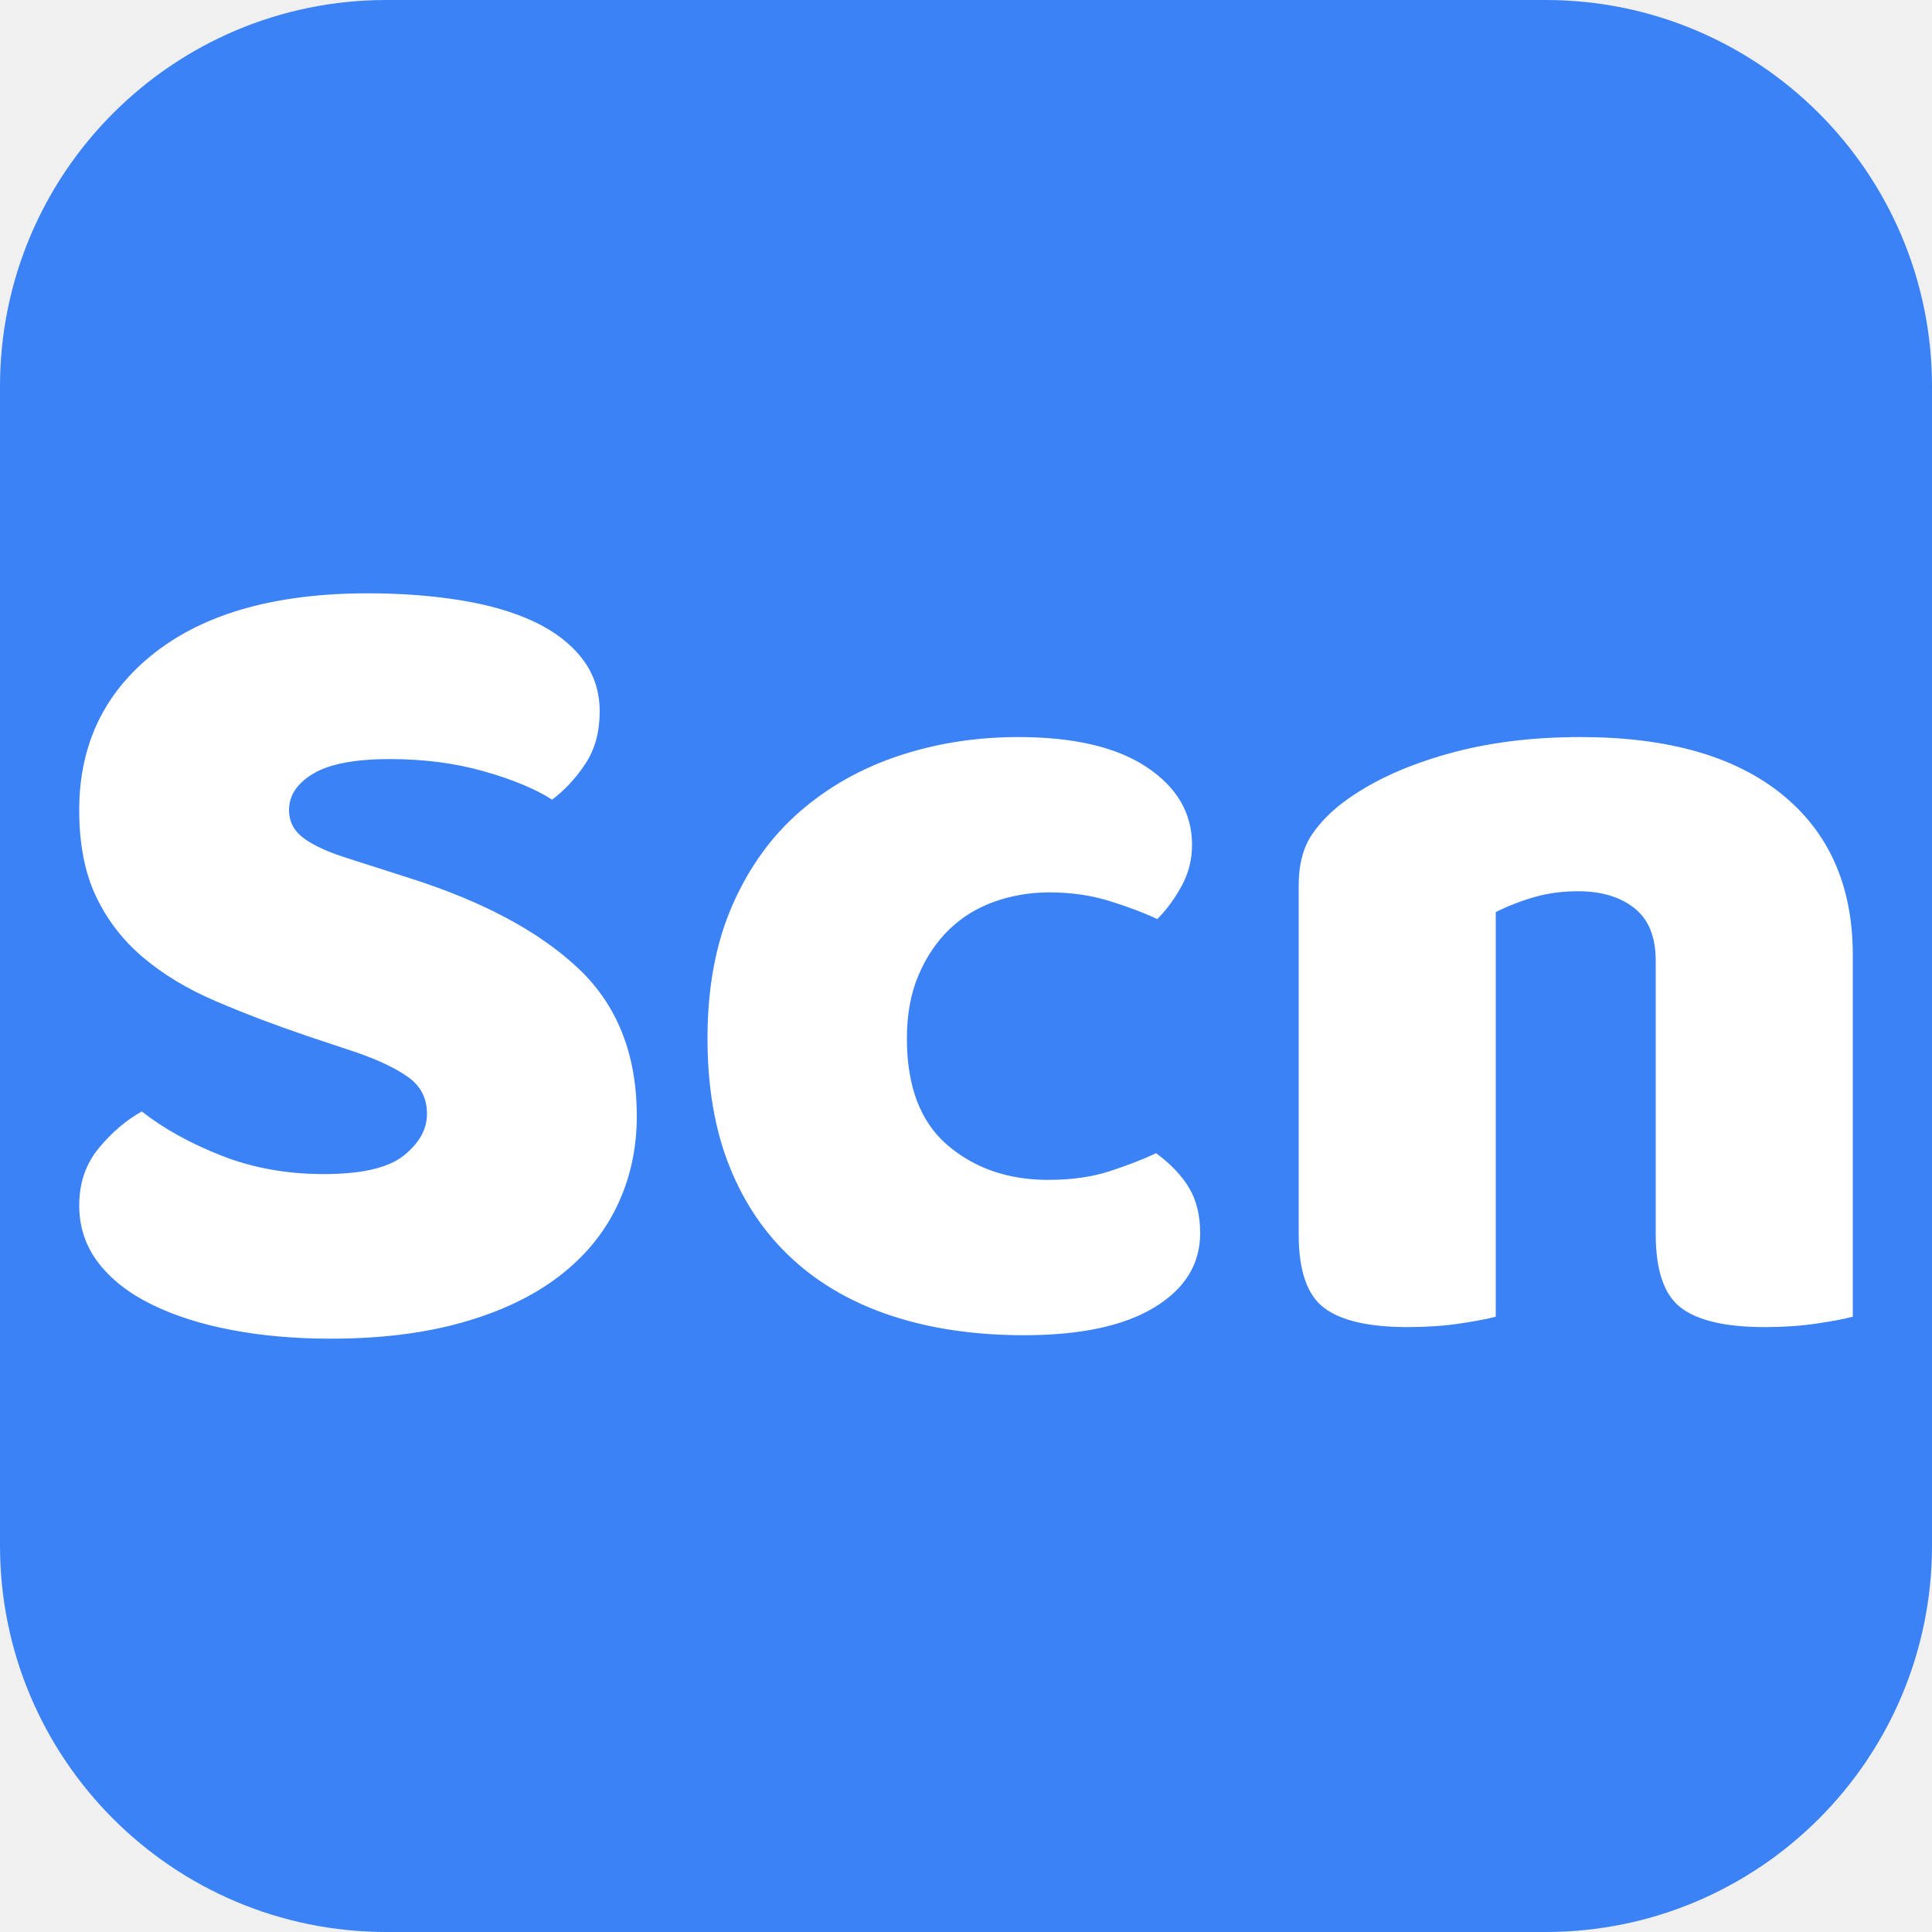
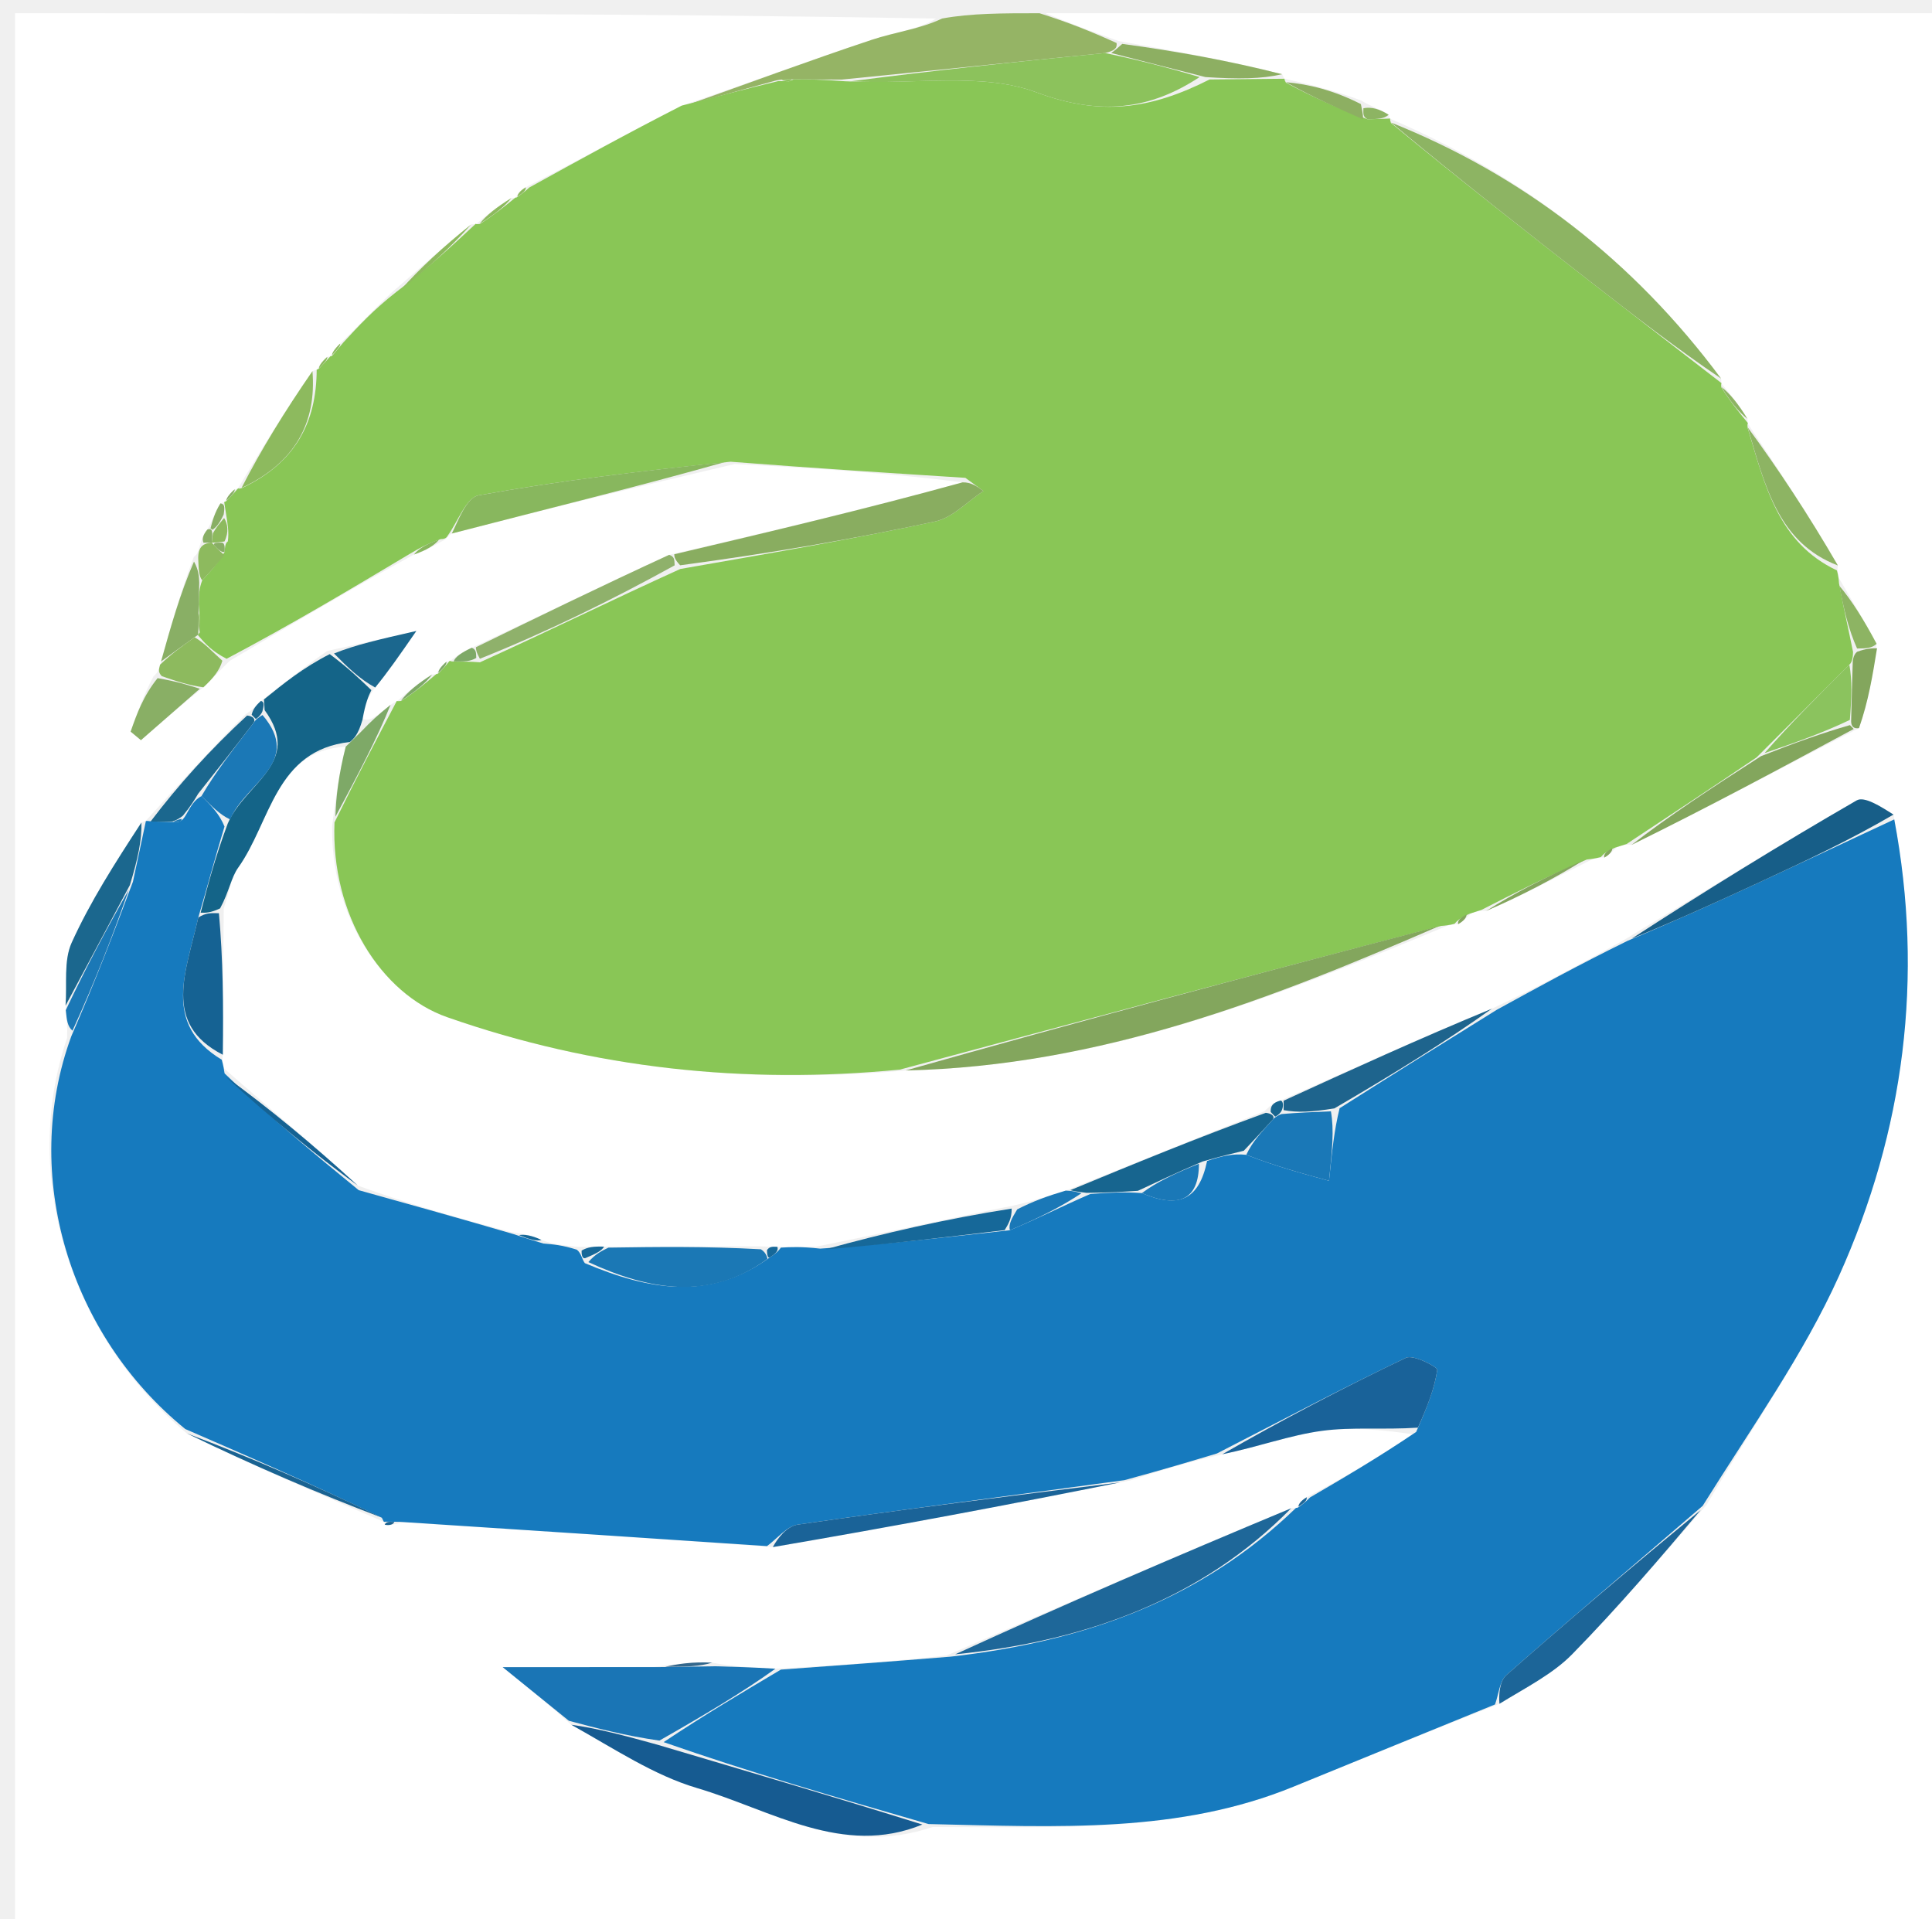
- <svg xmlns="http://www.w3.org/2000/svg" width="256" height="256" viewBox="0 0 100 100">
-   <rect width="100" height="100" rx="20" fill="#3B82F6" />
-   <path d="M16.76 60.77L16.76 60.77Q19.70 60.77 20.90 59.81Q22.10 58.85 22.10 57.65L22.10 57.65Q22.10 56.45 21.14 55.76Q20.18 55.07 18.44 54.47L18.44 54.47L15.92 53.63Q13.28 52.73 11.12 51.80Q8.96 50.87 7.40 49.55Q5.84 48.23 4.97 46.40Q4.10 44.57 4.10 41.93L4.10 41.93Q4.10 36.83 8.03 33.77Q11.96 30.71 19.04 30.71L19.04 30.71Q21.62 30.71 23.84 31.07Q26.06 31.43 27.65 32.18Q29.24 32.93 30.14 34.10Q31.04 35.27 31.04 36.83L31.04 36.83Q31.04 38.39 30.32 39.50Q29.60 40.61 28.58 41.39L28.58 41.39Q27.26 40.55 25.04 39.92Q22.82 39.29 20.18 39.29L20.18 39.29Q17.48 39.29 16.22 40.04Q14.96 40.79 14.96 41.93L14.96 41.93Q14.96 42.83 15.74 43.40Q16.52 43.97 18.08 44.45L18.08 44.45L21.26 45.47Q26.90 47.27 29.93 50.12Q32.96 52.97 32.96 57.77L32.96 57.77Q32.96 60.29 31.94 62.42Q30.92 64.55 28.91 66.08Q26.90 67.61 23.93 68.45Q20.96 69.29 17.12 69.29L17.12 69.29Q14.36 69.29 11.99 68.84Q9.62 68.39 7.85 67.52Q6.08 66.65 5.09 65.36Q4.10 64.07 4.10 62.39L4.10 62.39Q4.10 60.65 5.12 59.42Q6.14 58.19 7.34 57.53L7.34 57.53Q9.02 58.85 11.45 59.81Q13.88 60.77 16.76 60.77ZM54.32 46.19L54.32 46.19Q52.82 46.19 51.47 46.67Q50.12 47.15 49.13 48.11Q48.14 49.07 47.54 50.48Q46.94 51.89 46.94 53.75L46.94 53.75Q46.94 57.47 49.04 59.27Q51.14 61.07 54.26 61.07L54.26 61.07Q56.06 61.07 57.44 60.62Q58.82 60.17 59.84 59.69L59.84 59.69Q60.98 60.53 61.55 61.49Q62.12 62.45 62.12 63.83L62.12 63.83Q62.12 66.23 59.75 67.67Q57.38 69.11 53 69.11L53 69.11Q49.22 69.11 46.19 68.12Q43.16 67.13 41.03 65.18Q38.90 63.23 37.76 60.38Q36.62 57.53 36.62 53.75L36.62 53.75Q36.62 49.79 37.91 46.85Q39.20 43.91 41.42 41.99Q43.64 40.07 46.55 39.11Q49.46 38.15 52.70 38.15L52.70 38.15Q57.02 38.15 59.36 39.71Q61.70 41.27 61.70 43.73L61.70 43.73Q61.70 44.87 61.16 45.86Q60.62 46.85 59.90 47.57L59.90 47.57Q58.88 47.09 57.44 46.64Q56 46.19 54.32 46.19ZM95.90 49.43L95.90 68.15Q95.24 68.33 94.01 68.51Q92.78 68.69 91.34 68.69L91.34 68.69Q88.34 68.69 87.02 67.70Q85.70 66.71 85.70 63.89L85.70 63.89L85.70 49.73Q85.70 47.87 84.59 47.00Q83.48 46.13 81.68 46.13L81.68 46.13Q80.48 46.13 79.43 46.43Q78.38 46.73 77.42 47.21L77.42 47.21L77.42 68.15Q76.76 68.33 75.53 68.51Q74.30 68.69 72.86 68.69L72.86 68.69Q69.86 68.69 68.54 67.70Q67.22 66.71 67.22 63.89L67.22 63.89L67.22 45.83Q67.22 44.21 67.91 43.19Q68.60 42.17 69.80 41.33L69.80 41.33Q71.84 39.89 74.93 39.02Q78.02 38.15 81.80 38.15L81.80 38.15Q88.58 38.15 92.24 41.12Q95.90 44.09 95.90 49.43L95.90 49.43Z" fill="#fff" />
+ <svg xmlns="http://www.w3.org/2000/svg" version="1.1" id="Layer_1" x="0px" y="0px" width="100%" viewBox="0 0 146 145" enable-background="new 0 0 146 145" xml:space="preserve">
+   <path fill="#ffffff" opacity="1" stroke="none" d=" M79,1   C101.649,1 124.299,1 146.974,1   C146.974,49.279 146.974,97.558 146.974,145.919   C98.425,145.919 49.849,145.919 1.137,145.919   C1.137,97.667 1.137,49.334 1.137,1   C24.098,1 47.08,1 70.726,1.399   C69.543,2.192 67.641,2.421 65.861,3.014   C61.171,4.576 56.535,6.295 51.516,7.982   C47.434,10.065 43.713,12.118 39.731,14.152   C39.283,14.417 39.096,14.701 38.943,14.984   C38.977,14.983 38.968,14.916 38.644,14.964   C37.516,15.659 36.714,16.305 35.942,16.96   C35.973,16.968 35.954,16.907 35.602,16.961   C33.47,18.665 31.691,20.314 29.622,22.083   C28.208,23.422 27.085,24.642 25.702,25.964   C25.263,26.381 25.083,26.695 24.958,27.002   C25.012,26.995 24.998,26.887 24.727,26.97   C24.274,27.37 24.091,27.686 23.939,27.986   C23.969,27.97 23.932,27.913 23.612,28.045   C21.499,31.103 19.706,34.03 17.952,36.96   C17.99,36.965 17.999,36.889 17.73,36.975   C17.275,37.376 17.088,37.69 16.934,37.992   C16.967,37.979 16.94,37.915 16.656,38.039   C16.218,38.751 16.063,39.338 15.668,40.017   C15.342,40.412 15.256,40.716 15.099,41.232   C15.029,41.445 14.967,41.889 14.647,42.08   C13.608,44.842 12.89,47.413 12.098,50.225   C11.988,50.629 11.95,50.792 11.6,51.108   C10.816,52.601 10.343,53.943 9.871,55.285   C10.131,55.5 10.391,55.715 10.651,55.931   C12.135,54.635 13.618,53.34 15.371,51.936   C16.122,51.236 16.603,50.646 17.403,49.908   C22.146,47.12 26.568,44.479 31.281,41.904   C32.205,41.588 32.839,41.207 33.6,40.787   C33.726,40.749 33.816,40.501 34.145,40.314   C41.337,38.451 48.2,36.775 55.526,35.064   C61.642,35.388 67.296,35.747 72.742,36.448   C65.341,38.486 58.148,40.185 50.572,41.924   C45.449,44.279 40.707,46.593 35.652,48.946   C34.872,49.31 34.405,49.636 33.967,49.974   C33.996,49.985 33.994,49.923 33.733,50.005   C33.287,50.391 33.103,50.695 32.954,50.996   C32.99,50.993 32.984,50.922 32.658,50.966   C31.543,51.67 30.753,52.33 29.985,52.997   C30.006,53.005 29.988,52.963 29.517,53.256   C28.508,54.063 27.97,54.577 27.417,54.319   C27.622,53.08 27.842,52.615 28.352,51.952   C29.37,50.701 30.099,49.648 31.464,47.678   C28.625,48.326 26.841,48.733 24.734,49.186   C22.923,50.439 21.436,51.645 19.716,52.964   C19.293,53.354 19.102,53.631 18.569,53.961   C15.836,56.685 13.445,59.356 11.03,62.014   C11.005,62.001 11.022,62.055 10.687,62.154   C8.679,65.232 6.824,68.128 5.418,71.228   C4.794,72.604 5.079,74.392 4.971,76.331   C5.047,77.115 5.103,77.561 5.074,78.424   C1.535,88.813 5.265,100.875 14.115,108.311   C19.156,110.755 24.083,112.872 29.005,114.994   C29,115 29.012,114.989 29.072,115.211   C29.441,115.302 29.749,115.172 30.471,115.03   C39.91,115.622 48.935,116.227 58.403,116.905   C67.595,115.332 76.344,113.685 85.415,111.868   C87.812,111.075 89.887,110.453 92.365,109.893   C95.132,109.321 97.465,108.453 99.872,108.124   C102.172,107.809 104.548,108.055 106.757,108.378   C104.083,110.185 101.543,111.667 98.744,113.137   C98.3,113.402 98.114,113.679 97.961,113.973   C97.993,113.991 97.947,113.934 97.576,113.969   C88.756,117.644 80.306,121.283 71.526,125.098   C67.133,125.57 63.071,125.867 58.598,126.095   C56.799,125.987 55.411,125.948 53.813,125.636   C52.354,125.556 51.104,125.748 49.425,125.959   C45.52,125.978 42.043,125.978 37.988,125.978   C40.023,127.626 41.507,128.828 43.171,130.329   C46.45,132.157 49.413,134.147 52.679,135.113   C58.303,136.777 63.694,140.341 70.48,138.057   C79.999,138.055 89.104,138.548 97.756,135.005   C102.827,132.928 107.903,130.865 113.311,128.745   C115.382,127.477 117.351,126.487 118.811,124.998   C122.282,121.455 125.512,117.676 128.987,113.679   C132.449,107.737 136.296,102.349 138.965,96.429   C143.907,85.464 145.4,73.863 143.088,61.554   C142.105,60.928 140.885,60.149 140.307,60.482   C134.446,63.865 128.691,67.429 122.602,71.103   C119.233,72.944 116.169,74.626 112.742,76.22   C107.253,78.48 102.127,80.827 96.755,83.166   C96.196,83.318 95.998,83.568 95.543,83.971   C90.407,86 85.644,87.967 80.535,89.967   C79.127,90.387 78.065,90.773 76.582,91.098   C71.45,92.113 66.739,93.19 61.652,94.207   C60.522,94.191 59.767,94.233 58.749,94.216   C58.31,94.187 58.133,94.217 57.502,94.181   C53.359,94.169 49.67,94.222 45.647,94.2   C44.863,94.176 44.413,94.229 43.605,94.216   C42.521,94.089 41.796,94.027 40.92,93.695   C40.176,93.34 39.584,93.256 38.603,93.101   C34.512,91.999 30.81,90.966 27.042,89.587   C23.655,86.486 20.332,83.732 16.95,80.752   C16.89,80.525 16.757,80.077 16.838,79.7   C16.886,75.886 16.854,72.449 16.91,68.646   C17.323,67.366 17.461,66.319 18.002,65.559   C20.471,62.097 20.786,56.687 26.126,56.423   C25.595,58.518 25.382,60.256 25.098,62.424   C24.993,69.092 28.777,75.106 33.801,76.865   C44.905,80.752 56.316,81.953 68.442,80.89   C83.183,80.556 96.198,75.437 109.33,69.968   C109.532,69.931 109.921,69.799 110.192,69.833   C110.653,69.577 110.843,69.287 111.263,68.947   C111.494,68.898 111.944,68.76 112.305,68.839   C115.134,67.608 117.603,66.299 120.301,64.941   C120.53,64.893 120.978,64.76 121.237,64.803   C121.677,64.562 121.858,64.28 122.264,63.956   C122.489,63.914 122.925,63.774 123.293,63.846   C129.136,60.973 134.61,58.029 140.483,55.02   C141.204,52.965 141.525,50.975 141.814,48.649   C140.852,46.836 139.923,45.36 138.967,43.684   C138.94,43.483 138.809,43.1 138.888,42.731   C136.658,38.88 134.348,35.398 132.033,31.948   C132.029,31.981 132.094,31.977 132.053,31.647   C131.358,30.514 130.704,29.711 130.045,28.94   C130.039,28.972 130.102,28.958 130.064,28.607   C123.389,19.622 115.023,13.224 105.019,8.957   C105.008,8.987 105.063,8.956 104.939,8.67   C104.225,8.224 103.634,8.062 102.853,7.589   C100.785,6.819 98.909,6.362 97.025,5.936   C97.019,5.967 97.08,5.95 96.89,5.608   C92.788,4.567 88.877,3.868 84.537,3.102   C82.405,2.356 80.703,1.678 79,1  z" />
+   <path fill="#95B465" opacity="1" stroke="none" d=" M78.556,1   C80.703,1.678 82.405,2.356 84.379,3.25   C84.436,3.658 84.211,3.838 83.51,4.007   C76.698,4.678 70.351,5.348 63.602,6.013   C62.131,6.005 61.061,6 59.745,5.994   C59.499,5.993 59.007,5.997 58.685,6.07   C56.201,6.746 54.039,7.349 51.877,7.952   C56.535,6.295 61.171,4.576 65.861,3.014   C67.641,2.421 69.543,2.192 71.195,1.399   C73.371,1 75.741,1 78.556,1  z" />
+   <path fill="#89C656" opacity="1" stroke="none" d=" M59.991,5.996   C61.061,6 62.131,6.005 63.873,6.142   C69.17,6.412 74.205,5.445 78.31,6.974   C83.129,8.769 86.899,8.291 91.408,6.005   C93.589,5.987 95.335,5.968 97.08,5.95   C97.08,5.95 97.019,5.967 97.175,6.243   C99.221,7.351 101.112,8.182 103.346,9.013   C104.147,8.994 104.605,8.975 105.063,8.956   C105.063,8.956 105.008,8.987 105.113,9.29   C110.201,13.485 115.179,17.383 120.167,21.268   C123.471,23.841 126.79,26.395 130.102,28.958   C130.102,28.958 130.039,28.972 130.079,29.271   C130.777,30.373 131.436,31.175 132.094,31.977   C132.094,31.977 132.029,31.981 132.066,32.323   C133.386,36.756 134.402,41.018 138.809,43.1   C138.809,43.1 138.94,43.483 138.971,44.064   C139.347,46.099 139.692,47.554 140.032,49.257   C140.026,49.506 140.012,50.004 139.754,50.227   C137.332,52.636 135.168,54.822 132.742,57.234   C129.295,59.565 126.11,61.669 122.925,63.774   C122.925,63.774 122.489,63.914 122.064,64.047   C121.389,64.341 121.169,64.534 120.978,64.76   C120.978,64.76 120.53,64.893 119.914,64.948   C116.847,66.255 114.396,67.508 111.944,68.76   C111.944,68.76 111.494,68.898 111.055,69.046   C110.357,69.364 110.125,69.565 109.921,69.799   C109.921,69.799 109.532,69.931 108.908,69.964   C94.856,73.606 81.428,77.216 67.999,80.825   C56.316,81.953 44.905,80.752 33.801,76.865   C28.777,75.106 24.993,69.092 25.278,62.143   C27.014,58.61 28.501,55.786 29.988,52.963   C29.988,52.963 30.006,53.005 30.315,52.967   C31.411,52.259 32.197,51.591 32.984,50.922   C32.984,50.922 32.99,50.993 33.167,50.851   C33.561,50.448 33.778,50.185 33.994,49.923   C33.994,49.923 33.996,49.985 34.31,49.991   C35.08,49.993 35.537,49.989 36.268,50.047   C41.358,47.74 46.175,45.369 51.407,42.995   C58.106,41.821 64.411,40.743 70.661,39.406   C71.983,39.124 73.102,37.895 74.315,37.102   C73.86,36.77 73.405,36.439 72.95,36.107   C67.296,35.747 61.642,35.388 55.207,34.89   C48.333,35.603 42.219,36.334 36.171,37.43   C35.231,37.6 34.593,39.435 33.816,40.501   C33.816,40.501 33.726,40.749 33.31,40.735   C32.259,41.093 31.625,41.465 30.991,41.838   C26.568,44.479 22.146,47.12 17.125,49.781   C15.999,49.202 15.472,48.602 14.954,47.991   C14.964,47.98 14.982,47.958 15.1,47.779   C15.149,47.066 15.079,46.532 15.019,45.669   C15.037,44.902 15.047,44.463 15.282,43.852   C15.992,43.099 16.477,42.52 16.974,41.708   C16.988,41.475 17.011,41.008 17.217,40.916   C17.313,40.2 17.203,39.576 17.06,38.692   C16.997,38.26 16.968,38.087 16.94,37.915   C16.94,37.915 16.967,37.979 17.141,37.83   C17.543,37.416 17.771,37.153 17.999,36.889   C17.999,36.889 17.99,36.965 18.291,36.876   C22.298,34.988 23.926,31.938 23.932,27.913   C23.932,27.913 23.969,27.97 24.139,27.818   C24.538,27.407 24.768,27.147 24.998,26.887   C24.998,26.887 25.012,26.995 25.15,26.826   C25.513,26.393 25.738,26.127 25.962,25.862   C27.085,24.642 28.208,23.422 29.975,22.039   C32.397,20.219 34.176,18.563 35.954,16.907   C35.954,16.907 35.973,16.968 36.272,16.921   C37.37,16.221 38.169,15.568 38.968,14.916   C38.968,14.916 38.977,14.983 39.135,14.863   C39.54,14.569 39.773,14.379 39.993,14.171   C43.713,12.118 47.434,10.065 51.516,7.982   C54.039,7.349 56.201,6.746 58.803,6.131   C59.242,6.119 59.629,6.145 59.629,6.145   C59.629,6.145 59.991,5.996 59.991,5.996  z" />
+   <path fill="#167ABE" opacity="1" stroke="none" d=" M59.009,126.163   C63.071,125.867 67.133,125.57 71.854,125.182   C82.147,124.007 90.852,120.806 97.947,113.934   C97.947,113.934 97.993,113.991 98.161,113.869   C98.569,113.566 98.794,113.367 99.002,113.149   C101.543,111.667 104.083,110.185 107.019,108.202   C107.855,106.31 108.404,104.935 108.613,103.51   C108.644,103.3 106.808,102.335 106.256,102.598   C101.437,104.896 96.714,107.393 91.962,109.831   C89.887,110.453 87.812,111.075 84.972,111.847   C76.233,113.046 68.253,114.055 60.294,115.204   C59.455,115.325 58.735,116.269 57.96,116.831   C48.935,116.227 39.91,115.622 30.211,114.995   C29.362,114.978 29.187,114.984 29.012,114.989   C29.012,114.989 29,115 28.855,114.686   C23.807,112.242 18.904,110.113 14.001,107.983   C5.265,100.875 1.535,88.813 5.392,78.297   C7.185,74.162 8.573,70.57 10.046,66.626   C10.427,64.868 10.725,63.462 11.022,62.055   C11.022,62.055 11.005,62.001 11.357,62.06   C12.148,62.104 12.588,62.09 13.151,62.111   C13.556,62.161 13.777,62.049 14.054,61.575   C14.437,60.884 14.706,60.43 15.225,60.156   C16.032,60.94 16.59,61.544 16.966,62.455   C16.244,64.83 15.703,66.898 14.984,69.335   C14.069,73.422 12.239,77.347 16.757,80.077   C16.757,80.077 16.89,80.525 16.972,81.11   C20.405,84.44 23.756,87.187 27.108,89.934   C30.81,90.966 34.512,91.999 38.835,93.262   C39.994,93.651 40.533,93.808 41.071,93.966   C41.796,94.027 42.521,94.089 43.594,94.432   C43.941,94.715 43.97,95.148 44.196,95.448   C49.034,97.481 53.606,98.33 58.182,95.009   C58.624,94.726 58.838,94.521 59.011,94.275   C59.767,94.233 60.522,94.191 61.981,94.351   C67.098,94.02 71.511,93.486 76.315,92.96   C78.47,92.063 80.235,91.159 82.398,90.221   C83.861,90.119 84.925,90.051 86.289,90.156   C89.063,91.342 90.604,90.687 91.221,87.724   C92.328,87.355 93.161,87.155 94.179,87.262   C96.385,88.121 98.405,88.673 100.433,89.226   C100.674,86.879 100.824,85.421 101.233,83.742   C105.364,81.117 109.235,78.712 113.105,76.307   C116.169,74.626 119.233,72.944 122.985,71.097   C126.775,69.508 129.882,68.093 132.98,66.659   C136.373,65.088 139.759,63.499 143.148,61.917   C145.4,73.863 143.907,85.464 138.965,96.429   C136.296,102.349 132.449,107.737 128.668,113.79   C123.406,118.319 118.585,122.396 113.847,126.567   C113.315,127.035 113.256,128.039 112.977,128.795   C107.903,130.865 102.827,132.928 97.756,135.005   C89.104,138.548 79.999,138.055 70.169,137.833   C62.931,135.748 56.468,133.851 50.15,131.642   C53.198,129.607 56.104,127.885 59.009,126.163  z" />
+   <path fill="#146488" opacity="1" stroke="none" d=" M15.163,68.966   C15.703,66.898 16.244,64.83 17.211,62.229   C18.543,59.143 22.909,57.645 19.997,53.66   C19.973,53.211 19.961,53.031 19.948,52.852   C21.436,51.645 22.923,50.439 24.919,49.427   C26.305,50.464 27.184,51.306 28.063,52.149   C27.842,52.615 27.622,53.08 27.389,54.397   C27.065,55.521 26.755,55.794 26.444,56.067   C20.786,56.687 20.471,62.097 18.002,65.559   C17.461,66.319 17.323,67.366 16.633,68.641   C15.899,68.989 15.531,68.978 15.163,68.966  z" />
+   <path fill="#83A65D" opacity="1" stroke="none" d=" M68.442,80.89   C81.428,77.216 94.856,73.606 108.706,70.001   C96.198,75.437 83.183,80.556 68.442,80.89  z" />
+   <path fill="#8DB463" opacity="1" stroke="none" d=" M130.064,28.607   C126.79,26.395 123.471,23.841 120.167,21.268   C115.179,17.383 110.201,13.485 105.125,9.26   C115.023,13.224 123.389,19.622 130.064,28.607  z" />
+   <path fill="#1A75B5" opacity="1" stroke="none" d=" M58.598,126.095   C56.104,127.885 53.198,129.607 49.833,131.526   C47.246,131.159 45.119,130.595 42.992,130.031   C41.507,128.828 40.023,127.626 37.988,125.978   C42.043,125.978 45.52,125.978 49.843,125.972   C51.801,125.947 52.912,125.928 54.022,125.909   C55.411,125.948 56.799,125.987 58.598,126.095  z" />
+   <path fill="#1E6799" opacity="1" stroke="none" d=" M97.576,113.969   C90.852,120.806 82.147,124.007 72.185,125.007   C80.306,121.283 88.756,117.644 97.576,113.969  z" />
+   <path fill="#89AD60" opacity="1" stroke="none" d=" M72.742,36.448   C73.405,36.439 73.86,36.77 74.315,37.102   C73.102,37.895 71.983,39.124 70.661,39.406   C64.411,40.743 58.106,41.821 51.398,42.716   C50.968,42.255 50.961,42.069 50.954,41.883   C58.148,40.185 65.341,38.486 72.742,36.448  z" />
+   <path fill="#196299" opacity="1" stroke="none" d=" M92.365,109.892   C96.714,107.393 101.437,104.896 106.256,102.598   C106.808,102.335 108.644,103.3 108.613,103.51   C108.404,104.935 107.855,106.31 107.153,107.878   C104.548,108.055 102.172,107.809 99.872,108.124   C97.465,108.453 95.132,109.321 92.365,109.892  z" />
+   <path fill="#165B91" opacity="1" stroke="none" d=" M43.171,130.329   C45.119,130.595 47.246,131.159 49.69,131.839   C56.468,133.851 62.931,135.748 69.703,137.869   C63.694,140.341 58.303,136.777 52.679,135.113   C49.413,134.147 46.45,132.157 43.171,130.329  z" />
+   <path fill="#88B75E" opacity="1" stroke="none" d=" M34.145,40.314   C34.593,39.435 35.231,37.6 36.171,37.43   C42.219,36.334 48.333,35.603 54.745,34.926   C48.2,36.775 41.337,38.451 34.145,40.314  z" />
+   <path fill="#1A6398" opacity="1" stroke="none" d=" M58.403,116.905   C58.735,116.269 59.455,115.325 60.294,115.204   C68.253,114.055 76.233,113.046 84.649,112.017   C76.344,113.685 67.595,115.332 58.403,116.905  z" />
+   <path fill="#1C6598" opacity="1" stroke="none" d=" M113.311,128.745   C113.256,128.039 113.315,127.035 113.847,126.567   C118.585,122.396 123.406,118.319 128.521,114.103   C125.512,117.676 122.282,121.455 118.811,124.998   C117.351,126.487 115.382,127.477 113.311,128.745  z" />
+   <path fill="#175E88" opacity="1" stroke="none" d=" M143.088,61.554   C139.759,63.499 136.373,65.088 132.98,66.659   C129.882,68.093 126.775,69.508 123.289,70.937   C128.691,67.429 134.446,63.865 140.307,60.482   C140.885,60.149 142.105,60.928 143.088,61.554  z" />
+   <path fill="#1B78B5" opacity="1" stroke="none" d=" M57.993,95.129   C53.606,98.33 49.034,97.481 44.462,95.369   C44.994,94.751 45.488,94.514 45.981,94.276   C49.67,94.222 53.359,94.169 57.505,94.402   C57.961,94.689 57.993,95.129 57.993,95.129  z" />
+   <path fill="#8FB16B" opacity="1" stroke="none" d=" M50.572,41.924   C50.961,42.069 50.968,42.255 50.983,42.72   C46.175,45.369 41.358,47.74 36.264,49.778   C35.98,49.267 35.972,49.087 35.965,48.907   C40.707,46.593 45.449,44.279 50.572,41.924  z" />
+   <path fill="#83A65D" opacity="1" stroke="none" d=" M123.293,63.846   C126.11,61.669 129.295,59.565 133.084,57.135   C135.692,56.105 137.696,55.399 139.796,54.792   C139.892,54.89 140.084,55.085 140.084,55.085   C134.61,58.029 129.136,60.973 123.293,63.846  z" />
+   <path fill="#1A6392" opacity="1" stroke="none" d=" M14.115,108.311   C18.904,110.113 23.807,112.242 28.86,114.68   C24.083,112.872 19.156,110.755 14.115,108.311  z" />
+   <path fill="#1E648D" opacity="1" stroke="none" d=" M112.742,76.22   C109.235,78.712 105.364,81.117 100.837,83.755   C99.121,84.033 98.062,84.079 97.002,83.887   C97.002,83.649 97.001,83.173 97.001,83.173   C102.127,80.827 107.253,78.48 112.742,76.22  z" />
+   <path fill="#17658F" opacity="1" stroke="none" d=" M93.993,86.955   C93.161,87.155 92.328,87.355 90.878,87.767   C88.836,88.647 87.413,89.315 85.989,89.983   C84.925,90.051 83.861,90.119 82.119,90.137   C81.255,90.036 81.068,89.985 80.881,89.934   C85.644,87.967 90.407,86 95.655,84.089   C96.138,84.143 96.362,84.378 96.18,84.604   C95.329,85.539 94.661,86.247 93.993,86.955  z" />
+   <path fill="#166899" opacity="1" stroke="none" d=" M75.924,92.952   C71.511,93.486 67.098,94.02 62.356,94.41   C66.739,93.19 71.45,92.113 76.45,91.324   C76.467,92.058 76.195,92.505 75.924,92.952  z" />
+   <path fill="#1B678E" opacity="1" stroke="none" d=" M10.687,62.154   C10.725,63.462 10.427,64.868 9.817,66.878   C7.987,70.319 6.469,73.156 4.952,75.993   C5.079,74.392 4.794,72.604 5.418,71.228   C6.824,68.128 8.679,65.232 10.687,62.154  z" />
+   <path fill="#156293" opacity="1" stroke="none" d=" M27.042,89.587   C23.756,87.187 20.405,84.44 17.032,81.336   C20.332,83.732 23.655,86.486 27.042,89.587  z" />
+   <path fill="#8DB463" opacity="1" stroke="none" d=" M138.888,42.731   C134.402,41.018 133.386,36.756 132.071,32.291   C134.348,35.398 136.658,38.88 138.888,42.731  z" />
+   <path fill="#1B678E" opacity="1" stroke="none" d=" M13.027,62.075   C12.588,62.09 12.148,62.104 11.382,62.073   C13.445,59.356 15.836,56.685 18.674,54.067   C19.122,54.12 19.334,54.33 19.17,54.611   C17.662,56.587 16.319,58.282 14.975,59.977   C14.706,60.43 14.437,60.884 13.824,61.635   C13.48,61.932 13.027,62.075 13.027,62.075  z" />
+   <path fill="#1B78B6" opacity="1" stroke="none" d=" M4.971,76.331   C6.469,73.156 7.987,70.319 9.734,67.23   C8.573,70.57 7.185,74.162 5.478,77.881   C5.103,77.561 5.047,77.115 4.971,76.331  z" />
+   <path fill="#156293" opacity="1" stroke="none" d=" M14.984,69.335   C15.531,68.978 15.899,68.989 16.544,69.006   C16.854,72.449 16.886,75.886 16.838,79.7   C12.239,77.347 14.069,73.422 14.984,69.335  z" />
+   <path fill="#8DBA5E" opacity="1" stroke="none" d=" M23.612,28.045   C23.926,31.938 22.298,34.988 18.253,36.871   C19.706,34.03 21.499,31.103 23.612,28.045  z" />
+   <path fill="#8DAF62" opacity="1" stroke="none" d=" M96.89,5.608   C95.335,5.968 93.589,5.987 91.09,5.824   C88.216,5.097 86.096,4.551 83.976,4.005   C84.211,3.838 84.436,3.658 84.808,3.317   C88.877,3.868 92.788,4.567 96.89,5.608  z" />
+   <path fill="#7EA967" opacity="1" stroke="none" d=" M26.126,56.423   C26.755,55.794 27.065,55.521 27.404,55.17   C27.97,54.577 28.508,54.063 29.517,53.256   C28.501,55.786 27.014,58.61 25.348,61.714   C25.382,60.256 25.595,58.518 26.126,56.423  z" />
+   <path fill="#89AF65" opacity="1" stroke="none" d=" M15.101,52.044   C13.618,53.34 12.135,54.635 10.651,55.931   C10.391,55.715 10.131,55.5 9.871,55.285   C10.343,53.943 10.816,52.601 11.91,51.243   C13.388,51.499 14.245,51.772 15.101,52.044  z" />
+   <path fill="#8DBA5E" opacity="1" stroke="none" d=" M35.602,16.961   C34.176,18.563 32.397,20.219 30.265,21.919   C31.691,20.314 33.47,18.665 35.602,16.961  z" />
+   <path fill="#1B678E" opacity="1" stroke="none" d=" M28.352,51.952   C27.184,51.306 26.305,50.464 25.242,49.38   C26.841,48.733 28.625,48.326 31.464,47.678   C30.099,49.648 29.37,50.701 28.352,51.952  z" />
+   <path fill="#83A65D" opacity="1" stroke="none" d=" M112.305,68.839   C114.396,67.508 116.847,66.255 119.685,64.996   C117.603,66.299 115.134,67.608 112.305,68.839  z" />
+   <path fill="#89AF65" opacity="1" stroke="none" d=" M15.057,44.025   C15.047,44.463 15.037,44.902 15.012,45.996   C14.991,47.087 14.987,47.523 14.982,47.958   C14.982,47.958 14.964,47.98 14.716,48.143   C13.703,48.865 12.937,49.424 12.171,49.984   C12.89,47.413 13.608,44.842 14.661,42.436   C15.015,43.076 15.036,43.55 15.057,44.025  z" />
+   <path fill="#1A78B7" opacity="1" stroke="none" d=" M76.315,92.96   C76.195,92.505 76.467,92.058 76.87,91.385   C78.065,90.773 79.127,90.387 80.535,89.967   C81.068,89.985 81.255,90.036 81.721,90.17   C80.235,91.159 78.47,92.063 76.315,92.96  z" />
+   <path fill="#8DAF62" opacity="1" stroke="none" d=" M103.002,9.013   C101.112,8.182 99.221,7.351 97.181,6.212   C98.909,6.362 100.785,6.819 102.84,7.866   C103.013,8.642 103.007,8.828 103.002,9.013  z" />
+   <path fill="#8DBA5E" opacity="1" stroke="none" d=" M12.098,50.225   C12.937,49.424 13.703,48.865 14.707,48.154   C15.472,48.602 15.999,49.202 16.804,49.928   C16.603,50.646 16.122,51.236 15.371,51.936   C14.245,51.772 13.388,51.499 12.222,51.091   C11.95,50.792 11.988,50.629 12.098,50.225  z" />
+   <path fill="#83A65D" opacity="1" stroke="none" d=" M140.012,50.004   C140.012,50.004 140.026,49.506 140.333,49.253   C141.041,48.995 141.444,48.99 141.846,48.985   C141.525,50.975 141.204,52.965 140.483,55.02   C140.084,55.085 139.892,54.89 139.888,54.497   C139.927,52.738 139.969,51.371 140.012,50.004  z" />
+   <path fill="#8DB463" opacity="1" stroke="none" d=" M141.814,48.649   C141.444,48.99 141.041,48.995 140.338,49.004   C139.692,47.554 139.347,46.099 138.998,44.264   C139.923,45.36 140.852,46.836 141.814,48.649  z" />
+   <path fill="#8DB463" opacity="1" stroke="none" d=" M132.053,31.647   C131.436,31.175 130.777,30.373 130.084,29.24   C130.704,29.711 131.358,30.514 132.053,31.647  z" />
+   <path fill="#8DBA5E" opacity="1" stroke="none" d=" M38.644,14.964   C38.169,15.568 37.37,16.221 36.241,16.912   C36.714,16.305 37.516,15.659 38.644,14.964  z" />
+   <path fill="#7EA967" opacity="1" stroke="none" d=" M32.658,50.966   C32.197,51.591 31.411,52.259 30.294,52.959   C30.753,52.33 31.543,51.67 32.658,50.966  z" />
+   <path fill="#88B75E" opacity="1" stroke="none" d=" M31.281,41.904   C31.625,41.465 32.259,41.093 33.184,40.773   C32.839,41.207 32.205,41.588 31.281,41.904  z" />
+   <path fill="#34688D" opacity="1" stroke="none" d=" M53.813,125.636   C52.912,125.928 51.801,125.947 50.272,125.953   C51.104,125.748 52.354,125.556 53.813,125.636  z" />
+   <path fill="#8DBA5E" opacity="1" stroke="none" d=" M15.282,43.852   C15.036,43.55 15.015,43.076 14.98,42.245   C14.967,41.889 15.029,41.445 15.306,41.226   C15.584,41.007 15.998,40.998 15.999,40.999   C16,41 16.003,41.002 16.153,41.169   C16.51,41.551 16.729,41.752 16.961,41.94   C16.477,42.52 15.992,43.099 15.282,43.852  z" />
+   <path fill="#7EA967" opacity="1" stroke="none" d=" M35.652,48.946   C35.972,49.087 35.98,49.267 35.991,49.716   C35.537,49.989 35.08,49.993 34.281,49.98   C34.405,49.636 34.872,49.31 35.652,48.946  z" />
+   <path fill="#89AF65" opacity="1" stroke="none" d=" M16.656,38.039   C16.968,38.087 16.997,38.26 16.902,38.883   C16.569,39.587 16.348,39.83 16.063,40.03   C16.01,39.997 15.908,39.926 15.908,39.926   C16.063,39.338 16.218,38.751 16.656,38.039  z" />
+   <path fill="#166899" opacity="1" stroke="none" d=" M40.92,93.695   C40.533,93.808 39.994,93.651 39.224,93.332   C39.584,93.256 40.176,93.34 40.92,93.695  z" />
+   <path fill="#166899" opacity="1" stroke="none" d=" M45.647,94.2   C45.488,94.514 44.994,94.751 44.235,95.068   C43.97,95.148 43.941,94.715 43.952,94.498   C44.413,94.229 44.863,94.176 45.647,94.2  z" />
+   <path fill="#8DB463" opacity="1" stroke="none" d=" M103.346,9.013   C103.007,8.828 103.013,8.642 103.031,8.179   C103.634,8.062 104.225,8.224 104.939,8.67   C104.605,8.975 104.147,8.994 103.346,9.013  z" />
+   <path fill="#166899" opacity="1" stroke="none" d=" M58.182,95.009   C57.993,95.129 57.961,94.689 57.959,94.468   C58.133,94.217 58.31,94.187 58.749,94.216   C58.838,94.521 58.624,94.726 58.182,95.009  z" />
+   <path fill="#7EA967" opacity="1" stroke="none" d=" M33.733,50.005   C33.778,50.185 33.561,50.448 33.132,50.854   C33.103,50.695 33.287,50.391 33.733,50.005  z" />
+   <path fill="#1A6392" opacity="1" stroke="none" d=" M29.072,115.211   C29.187,114.984 29.362,114.978 29.798,115.007   C29.749,115.172 29.441,115.302 29.072,115.211  z" />
+   <path fill="#8DBA5E" opacity="1" stroke="none" d=" M24.727,26.97   C24.768,27.147 24.538,27.407 24.109,27.834   C24.091,27.686 24.274,27.37 24.727,26.97  z" />
+   <path fill="#1B678E" opacity="1" stroke="none" d=" M19.716,52.964   C19.961,53.031 19.973,53.211 19.828,53.76   C19.671,54.13 19.334,54.33 19.334,54.33   C19.334,54.33 19.122,54.12 19.017,54.014   C19.102,53.631 19.293,53.354 19.716,52.964  z" />
+   <path fill="#1E6799" opacity="1" stroke="none" d=" M98.744,113.137   C98.794,113.367 98.569,113.566 98.128,113.851   C98.114,113.679 98.3,113.402 98.744,113.137  z" />
+   <path fill="#8DBA5E" opacity="1" stroke="none" d=" M25.702,25.964   C25.738,26.127 25.513,26.393 25.096,26.834   C25.083,26.695 25.263,26.381 25.702,25.964  z" />
+   <path fill="#8DBA5E" opacity="1" stroke="none" d=" M39.731,14.152   C39.773,14.379 39.54,14.569 39.101,14.864   C39.096,14.701 39.283,14.417 39.731,14.152  z" />
+   <path fill="#89AF65" opacity="1" stroke="none" d=" M17.73,36.975   C17.771,37.153 17.543,37.416 17.108,37.842   C17.088,37.69 17.275,37.376 17.73,36.975  z" />
+   <path fill="#83A65D" opacity="1" stroke="none" d=" M121.237,64.803   C121.169,64.534 121.389,64.341 121.839,64.089   C121.858,64.28 121.677,64.562 121.237,64.803  z" />
+   <path fill="#89AF65" opacity="1" stroke="none" d=" M15.998,40.998   C15.998,40.998 15.584,41.007 15.377,41.013   C15.256,40.716 15.342,40.412 15.668,40.017   C15.908,39.926 16.01,39.997 16.036,40.264   C16.061,40.531 15.998,40.998 15.998,40.998  z" />
+   <path fill="#17658F" opacity="1" stroke="none" d=" M96.755,83.166   C97.001,83.173 97.002,83.649 96.841,83.946   C96.68,84.242 96.362,84.378 96.362,84.378   C96.362,84.378 96.138,84.143 96.026,84.026   C95.998,83.568 96.196,83.318 96.755,83.166  z" />
+   <path fill="#83A65D" opacity="1" stroke="none" d=" M110.192,69.833   C110.125,69.565 110.357,69.364 110.825,69.095   C110.843,69.287 110.653,69.577 110.192,69.833  z" />
+   <path fill="#8CC25C" opacity="1" stroke="none" d=" M83.51,4.007   C86.096,4.551 88.216,5.097 90.654,5.824   C86.899,8.291 83.129,8.769 78.31,6.974   C74.205,5.445 69.17,6.412 64.274,6.146   C70.351,5.348 76.698,4.678 83.51,4.007  z" />
+   <path fill="#8CC25C" opacity="1" stroke="none" d=" M59.745,5.994   C59.991,5.996 59.629,6.145 59.629,6.145   C59.629,6.145 59.242,6.119 59.124,6.058   C59.007,5.997 59.499,5.993 59.745,5.994  z" />
+   <path fill="#8BC35E" opacity="1" stroke="none" d=" M139.754,50.227   C139.969,51.371 139.927,52.738 139.792,54.399   C137.696,55.399 135.692,56.105 133.346,56.909   C135.168,54.822 137.332,52.636 139.754,50.227  z" />
+   <path fill="#8DBA5E" opacity="1" stroke="none" d=" M15.999,40.999   C15.998,40.998 16.061,40.531 16.089,40.297   C16.348,39.83 16.569,39.587 16.936,39.142   C17.203,39.576 17.313,40.2 16.965,40.915   C16.339,41.003 16.171,41.003 16.003,41.002   C16.003,41.002 16,41 15.999,40.999  z" />
+   <path fill="#8DBA5E" opacity="1" stroke="none" d=" M15.1,47.779   C14.987,47.523 14.991,47.087 15.003,46.325   C15.079,46.532 15.149,47.066 15.1,47.779  z" />
+   <path fill="#89AF65" opacity="1" stroke="none" d=" M16.153,41.169   C16.171,41.003 16.339,41.003 16.759,41.006   C17.011,41.008 16.988,41.475 16.974,41.708   C16.729,41.752 16.51,41.551 16.153,41.169  z" />
+   <path fill="#1A78B7" opacity="1" stroke="none" d=" M96.18,84.604   C96.362,84.378 96.68,84.242 96.841,84.183   C98.062,84.079 99.121,84.033 100.577,83.975   C100.824,85.421 100.674,86.879 100.433,89.226   C98.405,88.673 96.385,88.121 94.179,87.262   C94.661,86.247 95.329,85.539 96.18,84.604  z" />
+   <path fill="#1B78B6" opacity="1" stroke="none" d=" M19.17,54.611   C19.334,54.33 19.671,54.13 19.84,54.03   C22.909,57.645 18.543,59.143 17.392,61.922   C16.59,61.544 16.032,60.94 15.225,60.156   C16.319,58.282 17.662,56.587 19.17,54.611  z" />
+   <path fill="#1A78B7" opacity="1" stroke="none" d=" M86.289,90.156   C87.413,89.315 88.836,88.647 90.603,87.935   C90.604,90.687 89.063,91.342 86.289,90.156  z" />
+   <path fill="#1B78B6" opacity="1" stroke="none" d=" M13.151,62.111   C13.027,62.075 13.48,61.932 13.71,61.873   C13.777,62.049 13.556,62.161 13.151,62.111  z" />
</svg>
